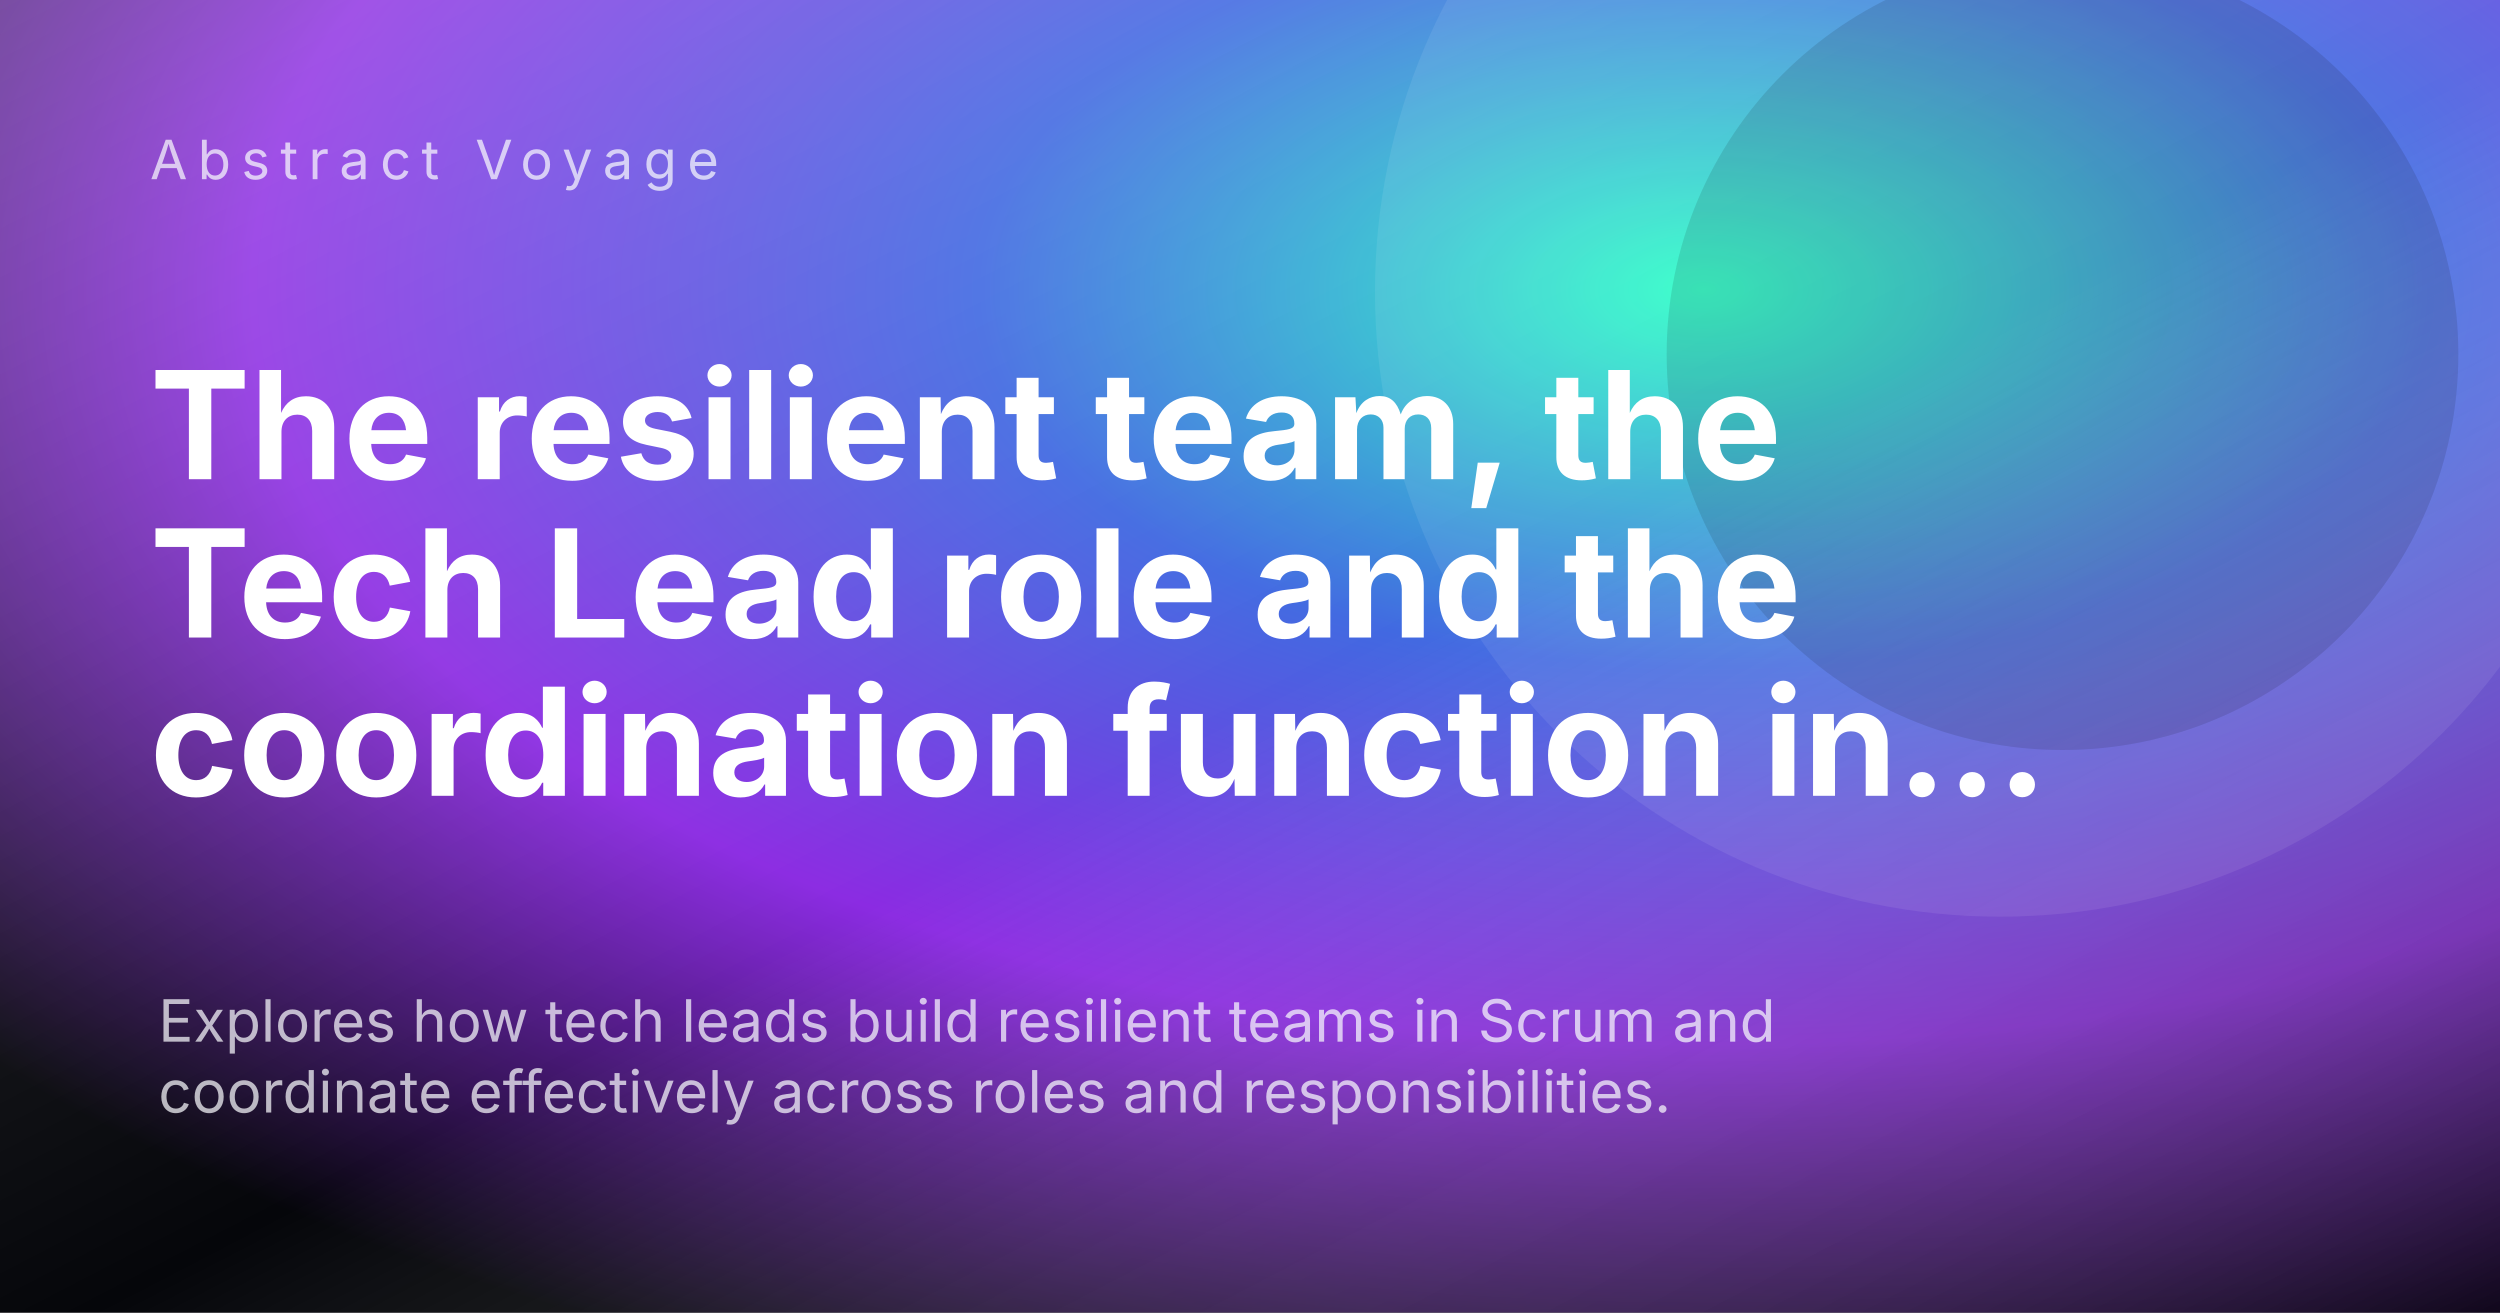
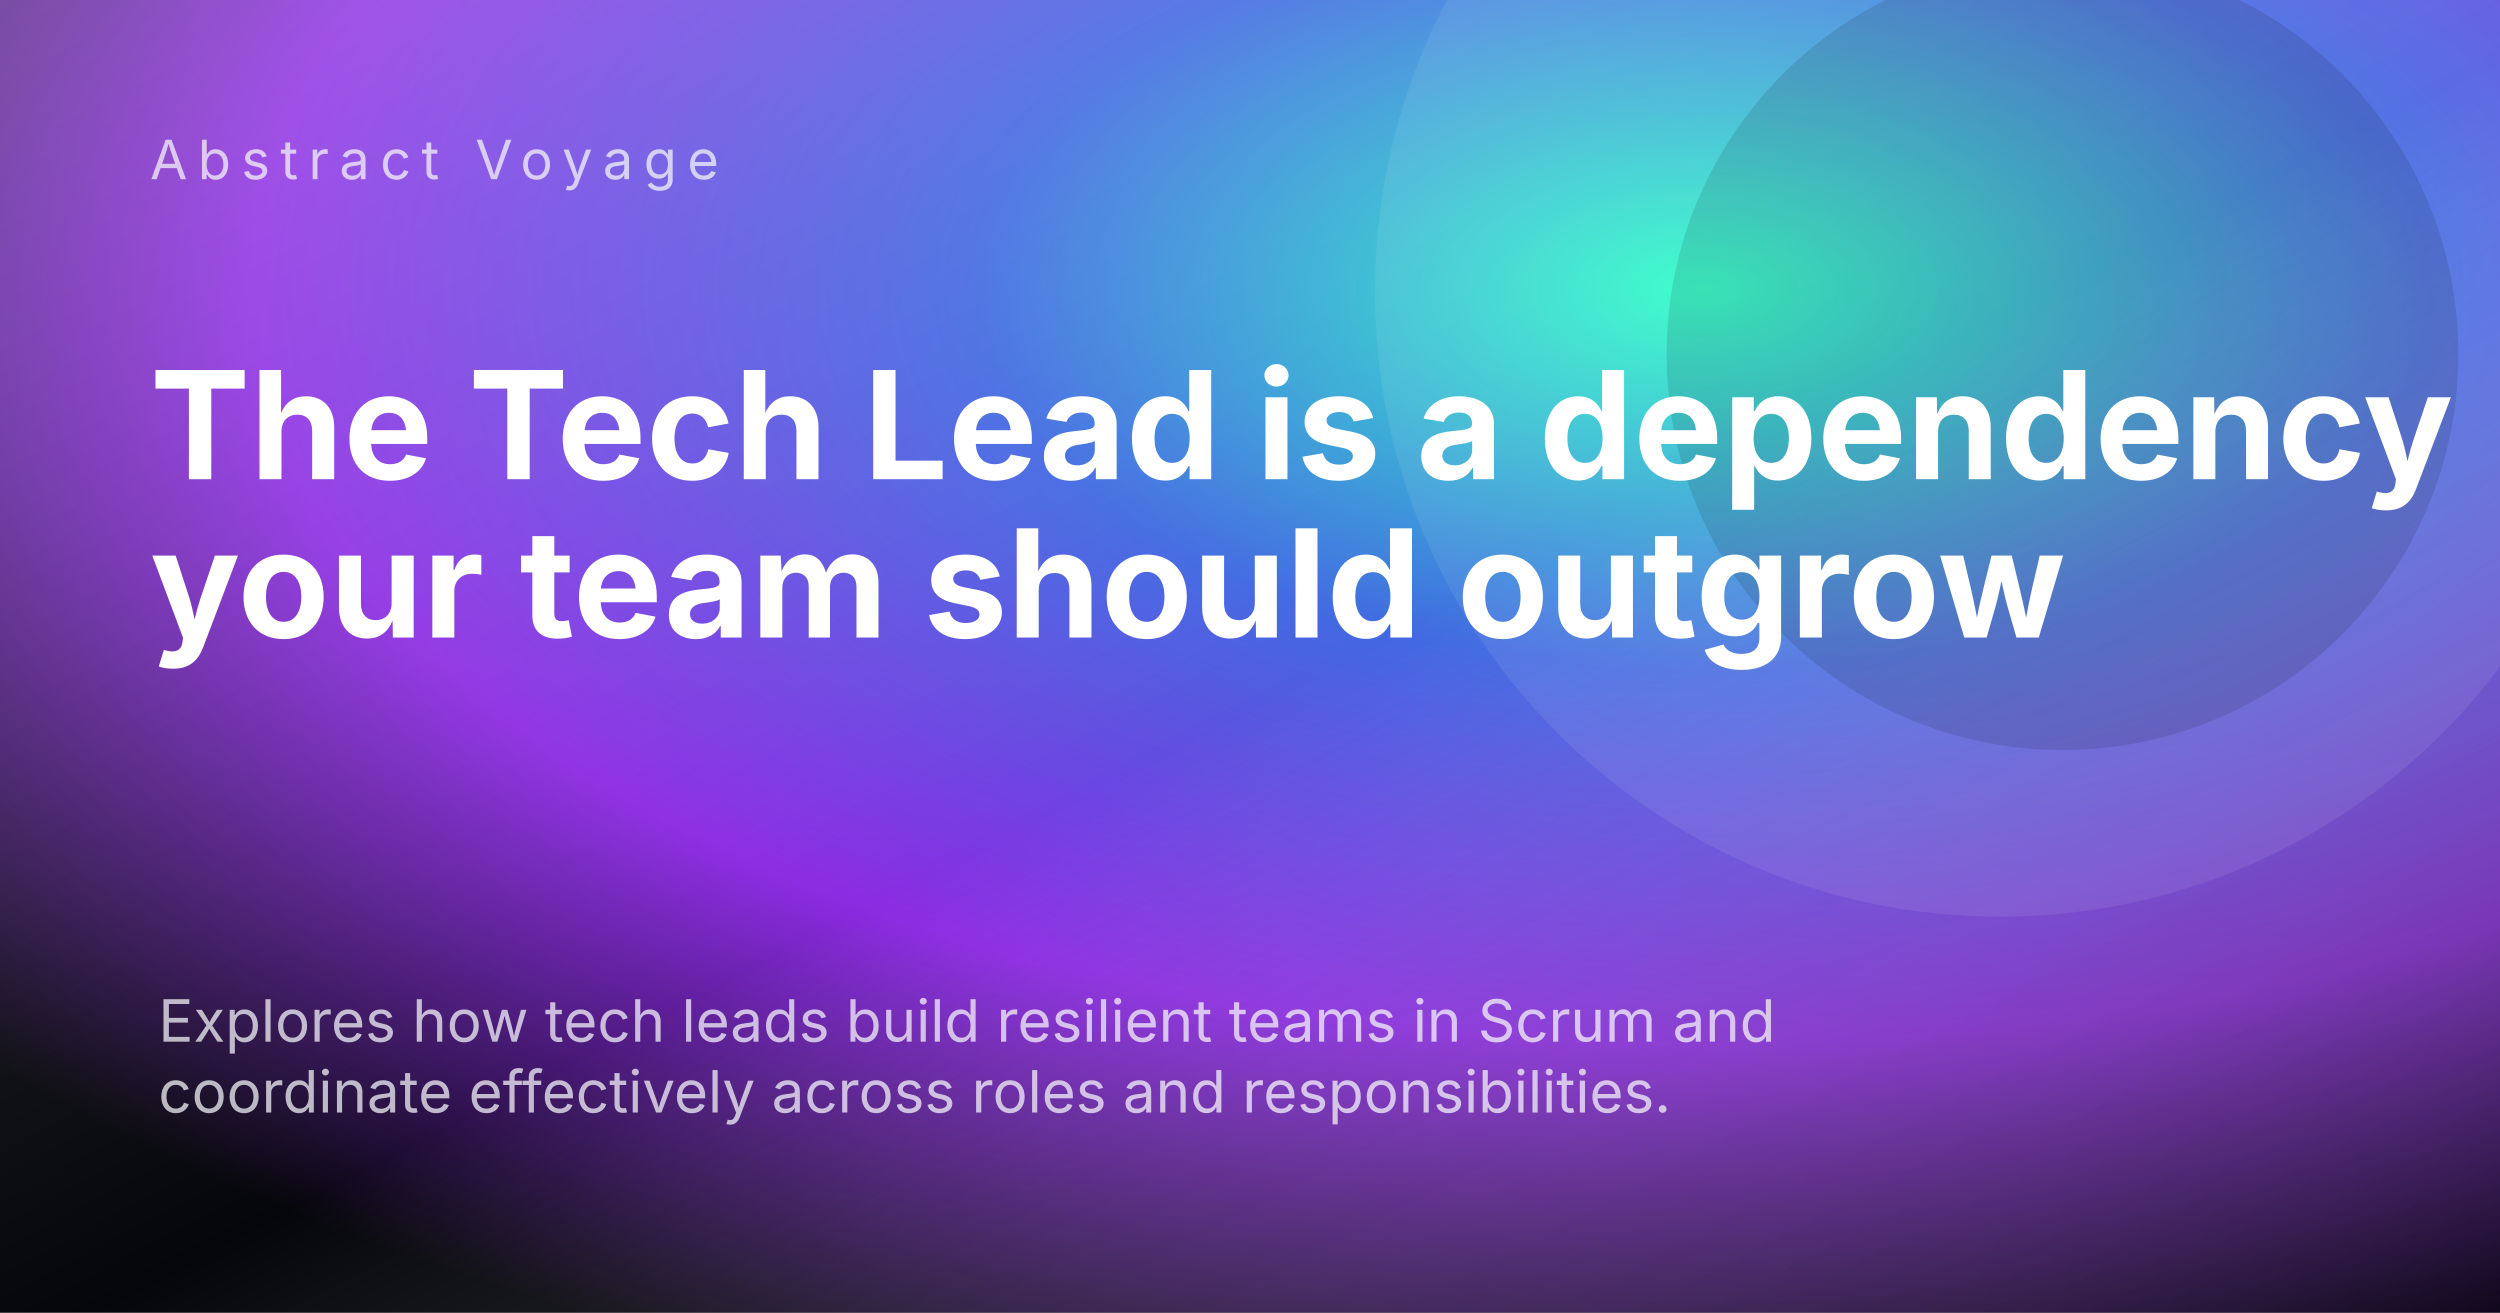
- <svg xmlns="http://www.w3.org/2000/svg" width="1200" height="630" viewBox="0 0 1200 630" role="img" aria-label="The resilient team, the Tech Lead role and the coordination function in Scrum">
+ <svg xmlns="http://www.w3.org/2000/svg" width="1200" height="630" viewBox="0 0 1200 630" role="img" aria-label="The Tech Lead is a dependency your team should outgrow">
  <defs>
    <radialGradient id="bg" cx="68%" cy="22%" r="90%">
      <stop offset="0%" stop-color="#29ffc6" />
      <stop offset="32%" stop-color="#4169e1" />
      <stop offset="64%" stop-color="#8b2be2" />
      <stop offset="100%" stop-color="#05060a" />
    </radialGradient>
    <linearGradient id="veil" x1="0" x2="1" y1="0" y2="1">
      <stop offset="0%" stop-color="#ffffff" stop-opacity="0.22" />
      <stop offset="52%" stop-color="#ffffff" stop-opacity="0" />
      <stop offset="100%" stop-color="#000000" stop-opacity="0.45" />
    </linearGradient>
  </defs>
  <rect width="1200" height="630" fill="#05060a" />
  <rect width="1200" height="630" fill="url(#bg)" />
  <rect width="1200" height="630" fill="url(#veil)" />
  <circle cx="960" cy="140" r="300" fill="#ffffff" opacity="0.08" />
  <circle cx="990" cy="170" r="190" fill="#05060a" opacity="0.12" />
  <text x="72" y="86" fill="#f8fafc" opacity="0.72" font-family="Inter, Arial, sans-serif" font-size="26" letter-spacing="5">Abstract Voyage</text>
-   <text x="72" y="230" fill="#ffffff" font-family="Inter, Arial, sans-serif" font-size="72" font-weight="700">The resilient team, the</text>
-   <text x="72" y="306" fill="#ffffff" font-family="Inter, Arial, sans-serif" font-size="72" font-weight="700">Tech Lead role and the</text>
-   <text x="72" y="382" fill="#ffffff" font-family="Inter, Arial, sans-serif" font-size="72" font-weight="700">coordination function in...</text>
+   <text x="72" y="230" fill="#ffffff" font-family="Inter, Arial, sans-serif" font-size="72" font-weight="700">The Tech Lead is a dependency</text>
+   <text x="72" y="306" fill="#ffffff" font-family="Inter, Arial, sans-serif" font-size="72" font-weight="700">your team should outgrow</text>
  <text x="76" y="500" fill="#f8fafc" opacity="0.72" font-family="Inter, Arial, sans-serif" font-size="28">Explores how tech leads build resilient teams in Scrum and</text>
  <text x="76" y="534" fill="#f8fafc" opacity="0.72" font-family="Inter, Arial, sans-serif" font-size="28">coordinate effectively across roles and responsibilities.</text>
</svg>
